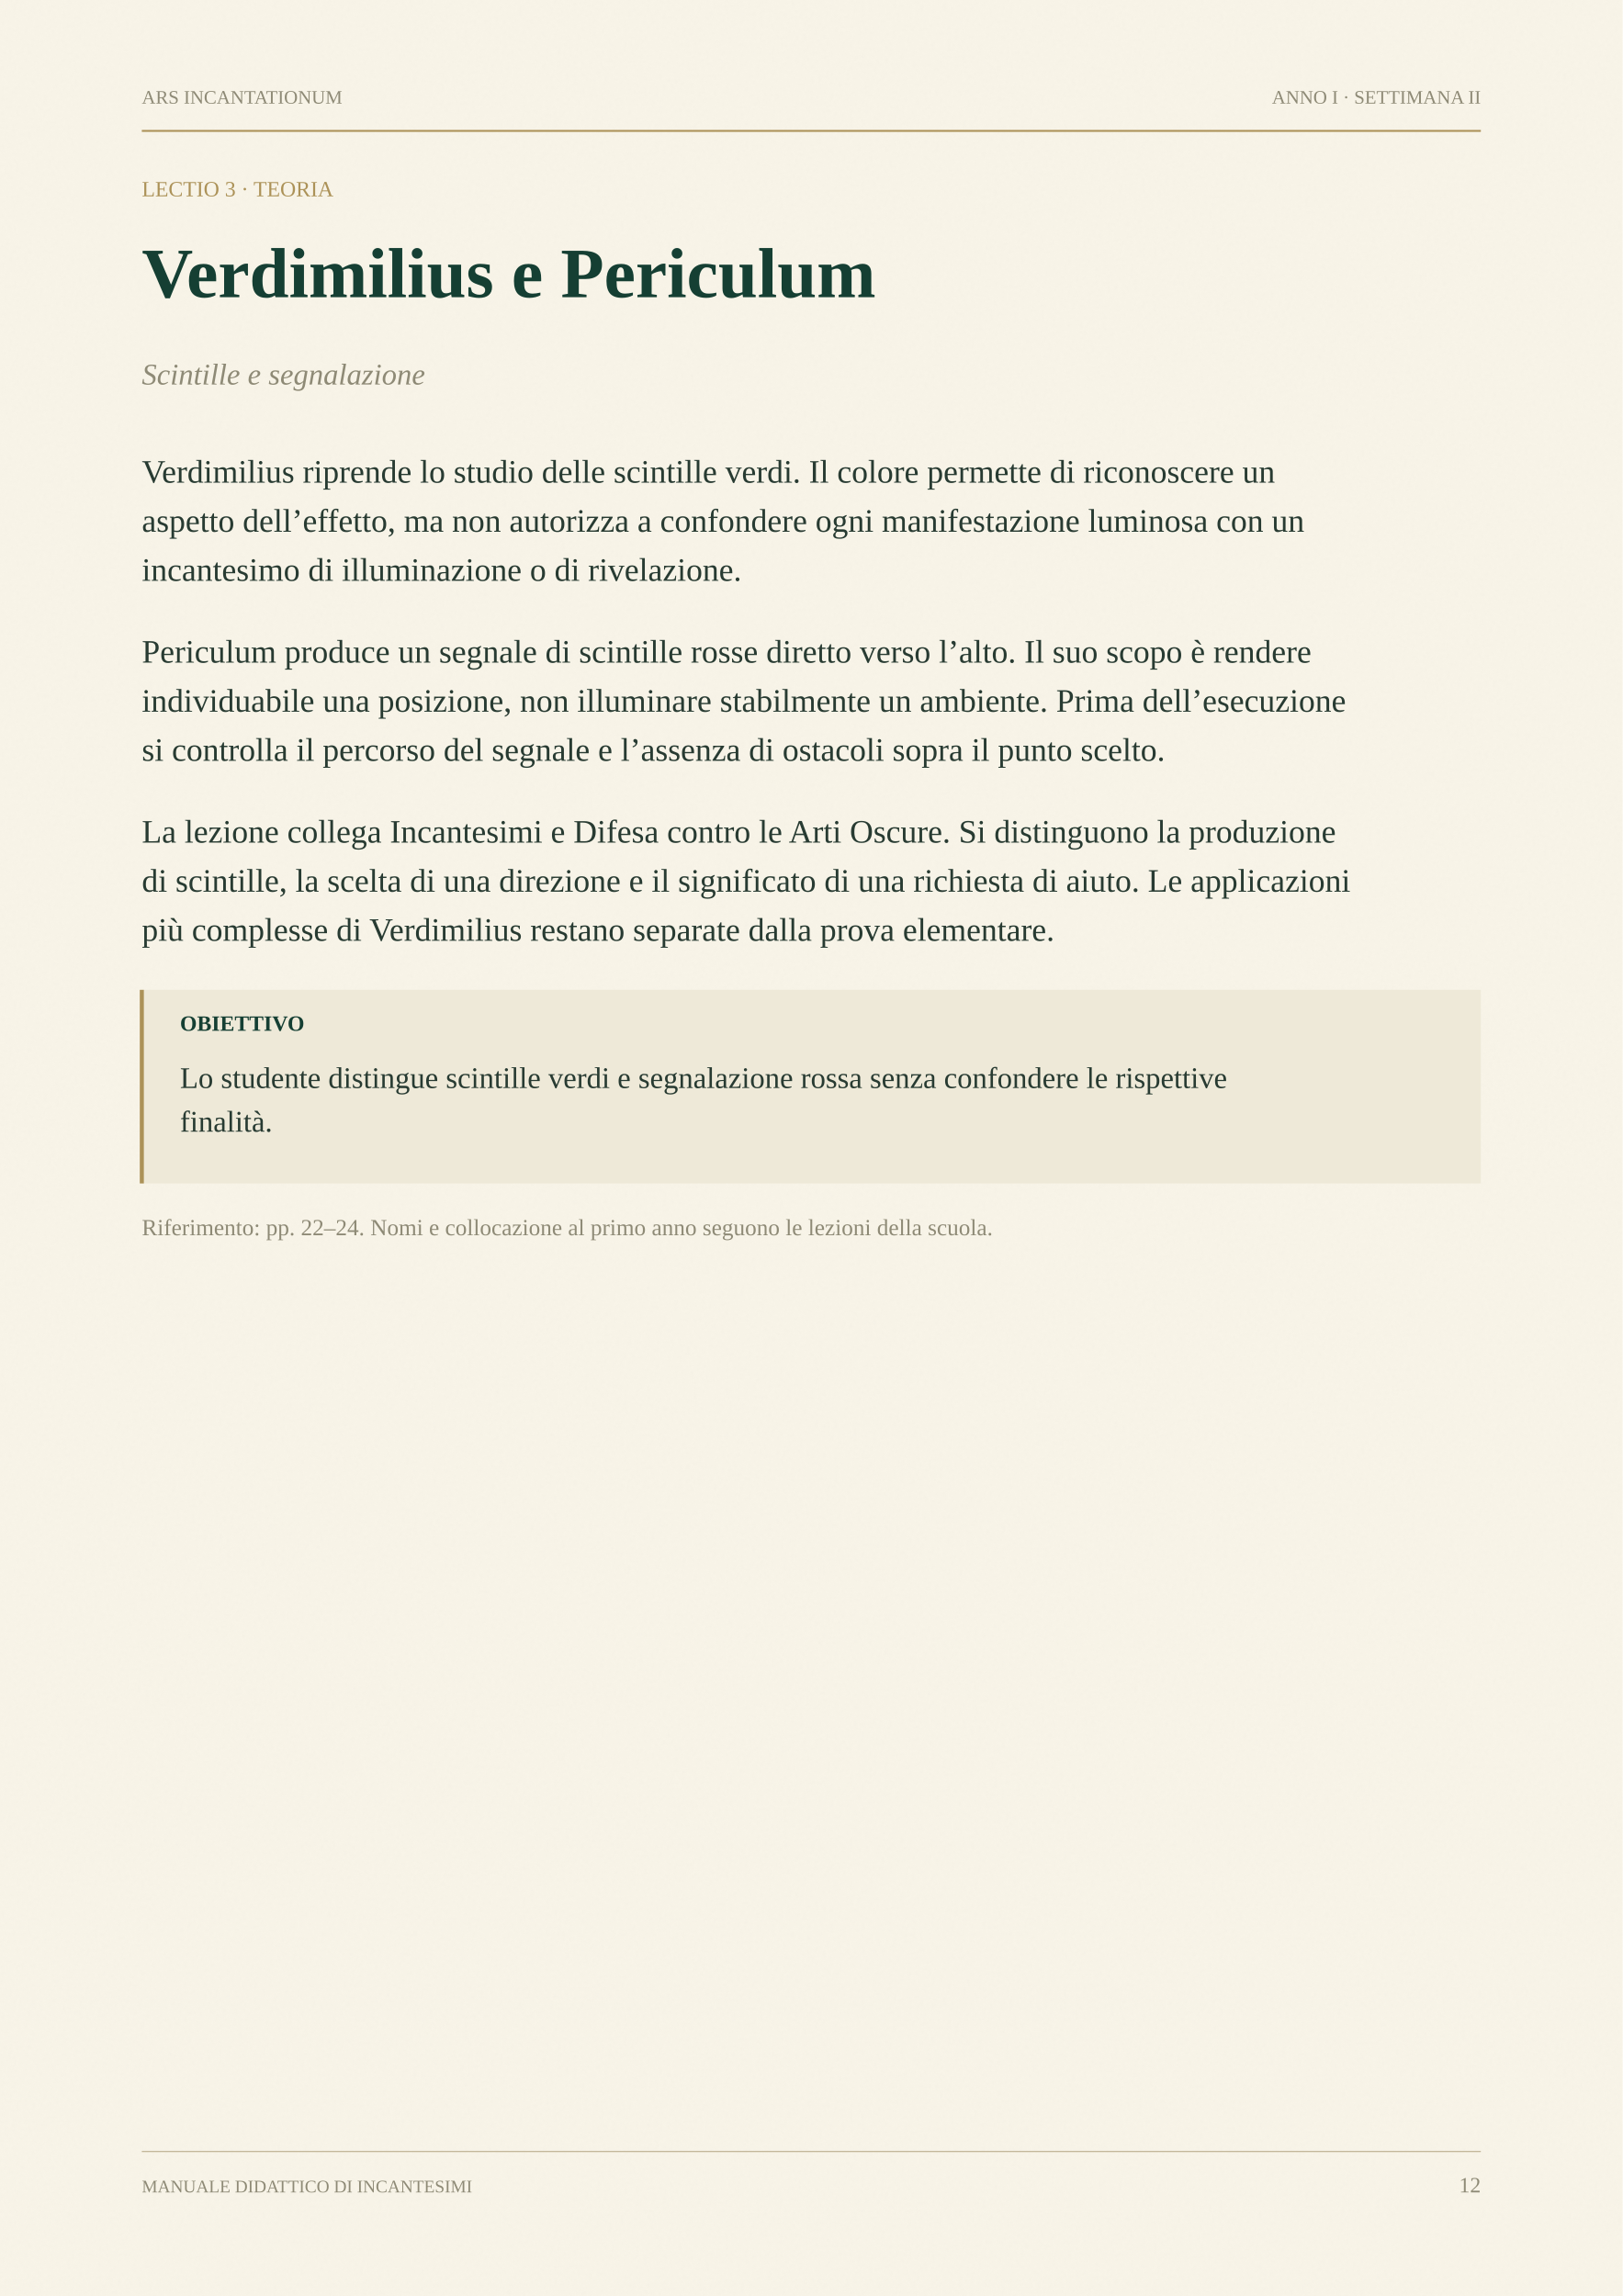
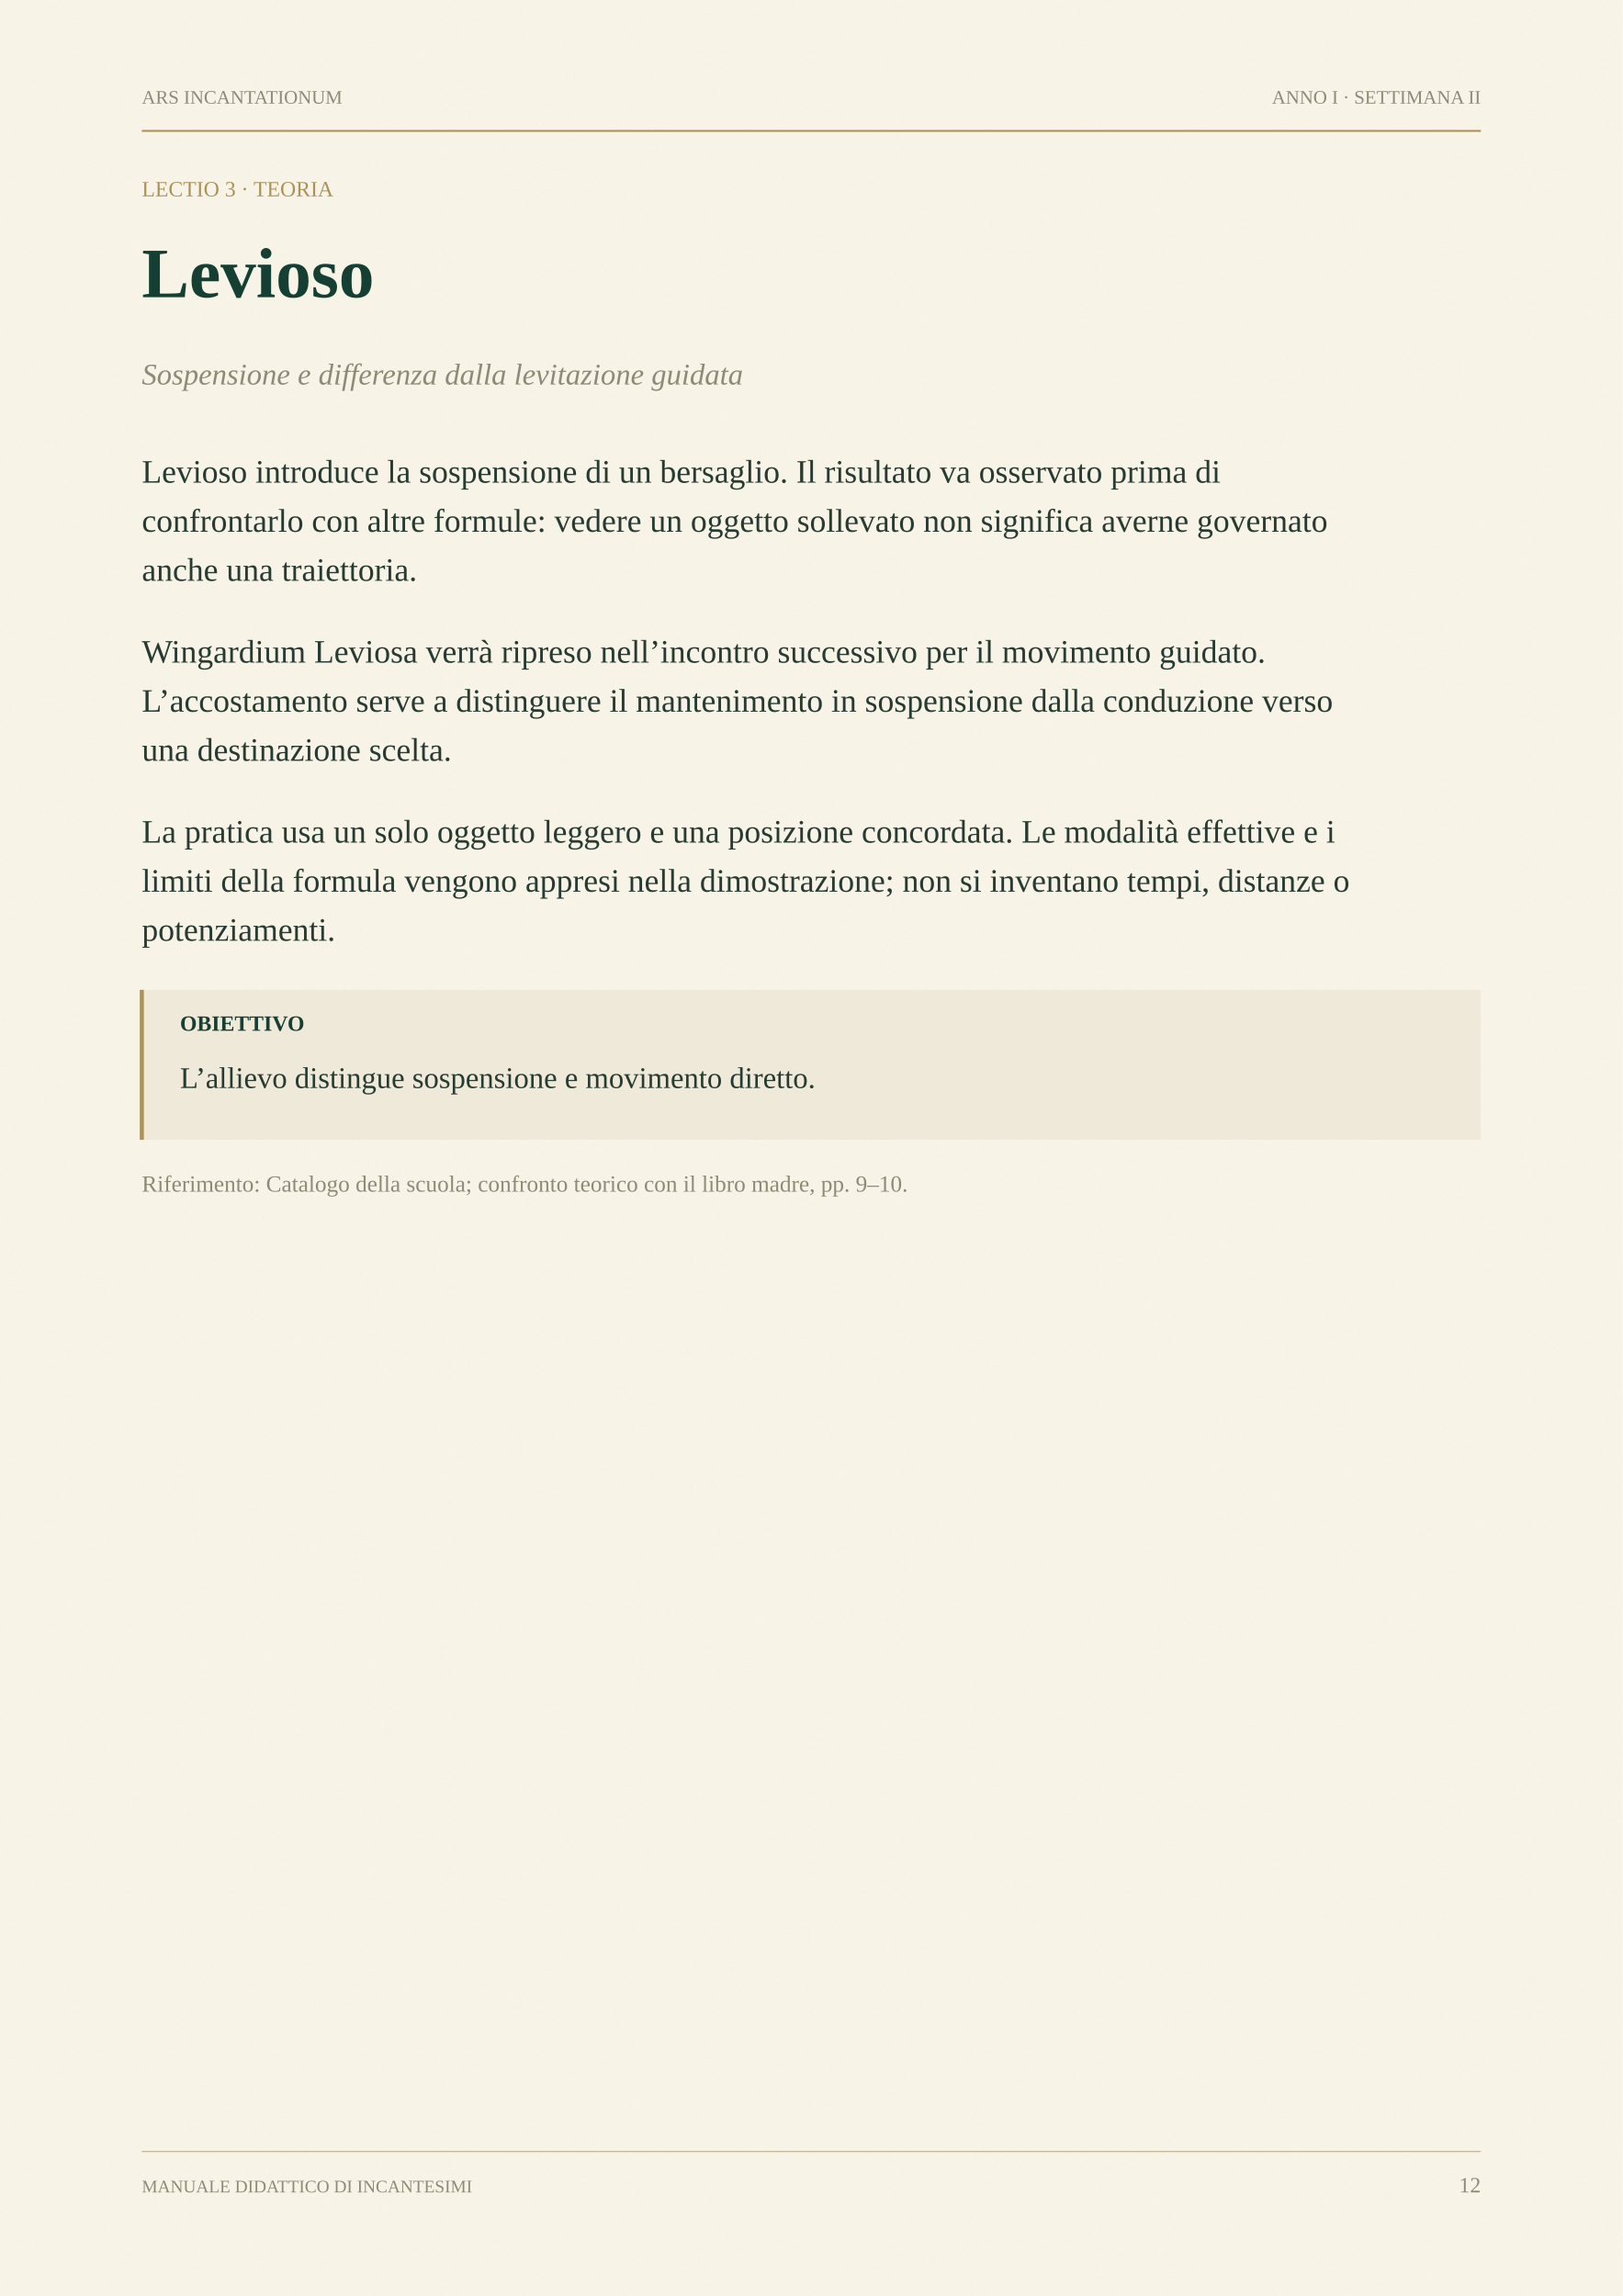
<svg xmlns="http://www.w3.org/2000/svg" width="595" height="842" viewBox="0 0 595 842">
  <defs>
    <filter id="grain">
      <feTurbulence type="fractalNoise" baseFrequency=".7" numOctaves="3" stitchTiles="stitch" />
      <feColorMatrix type="saturate" values="0" />
    </filter>
    <pattern id="paper" width="595" height="842" patternUnits="userSpaceOnUse">
      <rect width="595" height="842" filter="url(#grain)" opacity=".17" />
    </pattern>
    <linearGradient id="leather">
      <stop stop-color="#072a22" />
      <stop offset=".12" stop-color="#19483b" />
      <stop offset=".6" stop-color="#103c30" />
      <stop offset="1" stop-color="#05261e" />
    </linearGradient>
  </defs>
  <rect width="595" height="842" fill="#f8f4e8" />
  <rect width="595" height="842" fill="url(#paper)" opacity=".17" />
  <text x="52" y="38" font-family="Georgia, Times New Roman, serif" font-size="7" fill="#8e8a76">ARS INCANTATIONUM</text>
  <text x="543" y="38" font-family="Georgia, Times New Roman, serif" font-size="7" fill="#8e8a76" text-anchor="end">ANNO I · SETTIMANA II</text>
  <text x="52" y="72" font-family="Georgia, Times New Roman, serif" font-size="8" fill="#ac9258">LECTIO 3 · TEORIA</text>
  <path d="M52 48H543" stroke="#ac9258" stroke-width=".7" />
-   <text x="52" y="109" font-family="Georgia, Times New Roman, serif" font-size="26" fill="#153f33" font-weight="bold">Verdimilius e Periculum</text>
-   <text x="52" y="141" font-family="Georgia, Times New Roman, serif" font-size="11" fill="#8e8a76" font-style="italic">Scintille e segnalazione</text>
-   <text x="52" y="177" font-family="Georgia, Times New Roman, serif" font-size="12" fill="#283b32">Verdimilius riprende lo studio delle scintille verdi. Il colore permette di riconoscere un</text>
-   <text x="52" y="195" font-family="Georgia, Times New Roman, serif" font-size="12" fill="#283b32">aspetto dell’effetto, ma non autorizza a confondere ogni manifestazione luminosa con un</text>
-   <text x="52" y="213" font-family="Georgia, Times New Roman, serif" font-size="12" fill="#283b32">incantesimo di illuminazione o di rivelazione.</text>
-   <text x="52" y="243" font-family="Georgia, Times New Roman, serif" font-size="12" fill="#283b32">Periculum produce un segnale di scintille rosse diretto verso l’alto. Il suo scopo è rendere</text>
-   <text x="52" y="261" font-family="Georgia, Times New Roman, serif" font-size="12" fill="#283b32">individuabile una posizione, non illuminare stabilmente un ambiente. Prima dell’esecuzione</text>
-   <text x="52" y="279" font-family="Georgia, Times New Roman, serif" font-size="12" fill="#283b32">si controlla il percorso del segnale e l’assenza di ostacoli sopra il punto scelto.</text>
-   <text x="52" y="309" font-family="Georgia, Times New Roman, serif" font-size="12" fill="#283b32">La lezione collega Incantesimi e Difesa contro le Arti Oscure. Si distinguono la produzione</text>
-   <text x="52" y="327" font-family="Georgia, Times New Roman, serif" font-size="12" fill="#283b32">di scintille, la scelta di una direzione e il significato di una richiesta di aiuto. Le applicazioni</text>
-   <text x="52" y="345" font-family="Georgia, Times New Roman, serif" font-size="12" fill="#283b32">più complesse di Verdimilius restano separate dalla prova elementare.</text>
-   <rect x="52" y="363" width="491" height="71" fill="#eee9d8" />
-   <path d="M52 363v71" stroke="#ac9258" stroke-width="1.5" />
+   <text x="52" y="109" font-family="Georgia, Times New Roman, serif" font-size="26" fill="#153f33" font-weight="bold">Levioso</text>
+   <text x="52" y="141" font-family="Georgia, Times New Roman, serif" font-size="11" fill="#8e8a76" font-style="italic">Sospensione e differenza dalla levitazione guidata</text>
+   <text x="52" y="177" font-family="Georgia, Times New Roman, serif" font-size="12" fill="#283b32">Levioso introduce la sospensione di un bersaglio. Il risultato va osservato prima di</text>
+   <text x="52" y="195" font-family="Georgia, Times New Roman, serif" font-size="12" fill="#283b32">confrontarlo con altre formule: vedere un oggetto sollevato non significa averne governato</text>
+   <text x="52" y="213" font-family="Georgia, Times New Roman, serif" font-size="12" fill="#283b32">anche una traiettoria.</text>
+   <text x="52" y="243" font-family="Georgia, Times New Roman, serif" font-size="12" fill="#283b32">Wingardium Leviosa verrà ripreso nell’incontro successivo per il movimento guidato.</text>
+   <text x="52" y="261" font-family="Georgia, Times New Roman, serif" font-size="12" fill="#283b32">L’accostamento serve a distinguere il mantenimento in sospensione dalla conduzione verso</text>
+   <text x="52" y="279" font-family="Georgia, Times New Roman, serif" font-size="12" fill="#283b32">una destinazione scelta.</text>
+   <text x="52" y="309" font-family="Georgia, Times New Roman, serif" font-size="12" fill="#283b32">La pratica usa un solo oggetto leggero e una posizione concordata. Le modalità effettive e i</text>
+   <text x="52" y="327" font-family="Georgia, Times New Roman, serif" font-size="12" fill="#283b32">limiti della formula vengono appresi nella dimostrazione; non si inventano tempi, distanze o</text>
+   <text x="52" y="345" font-family="Georgia, Times New Roman, serif" font-size="12" fill="#283b32">potenziamenti.</text>
+   <rect x="52" y="363" width="491" height="55" fill="#eee9d8" />
+   <path d="M52 363v55" stroke="#ac9258" stroke-width="1.5" />
  <text x="66" y="378" font-family="Georgia, Times New Roman, serif" font-size="8" fill="#153f33" font-weight="bold">OBIETTIVO</text>
-   <text x="66" y="399" font-family="Georgia, Times New Roman, serif" font-size="11" fill="#283b32">Lo studente distingue scintille verdi e segnalazione rossa senza confondere le rispettive</text>
-   <text x="66" y="415" font-family="Georgia, Times New Roman, serif" font-size="11" fill="#283b32">finalità.</text>
-   <text x="52" y="453" font-family="Georgia, Times New Roman, serif" font-size="8.5" fill="#8e8a76">Riferimento: pp. 22–24. Nomi e collocazione al primo anno seguono le lezioni della scuola.</text>
+   <text x="66" y="399" font-family="Georgia, Times New Roman, serif" font-size="11" fill="#283b32">L’allievo distingue sospensione e movimento diretto.</text>
+   <text x="52" y="437" font-family="Georgia, Times New Roman, serif" font-size="8.5" fill="#8e8a76">Riferimento: Catalogo della scuola; confronto teorico con il libro madre, pp. 9–10.</text>
  <path d="M52 789H543" stroke="#c3b89b" stroke-width=".45" />
  <text x="52" y="804" font-family="Georgia, Times New Roman, serif" font-size="6.5" fill="#8e8a76">MANUALE DIDATTICO DI INCANTESIMI</text>
  <text x="543" y="804" font-family="Georgia, Times New Roman, serif" font-size="8" fill="#8e8a76" text-anchor="end">12</text>
</svg>
